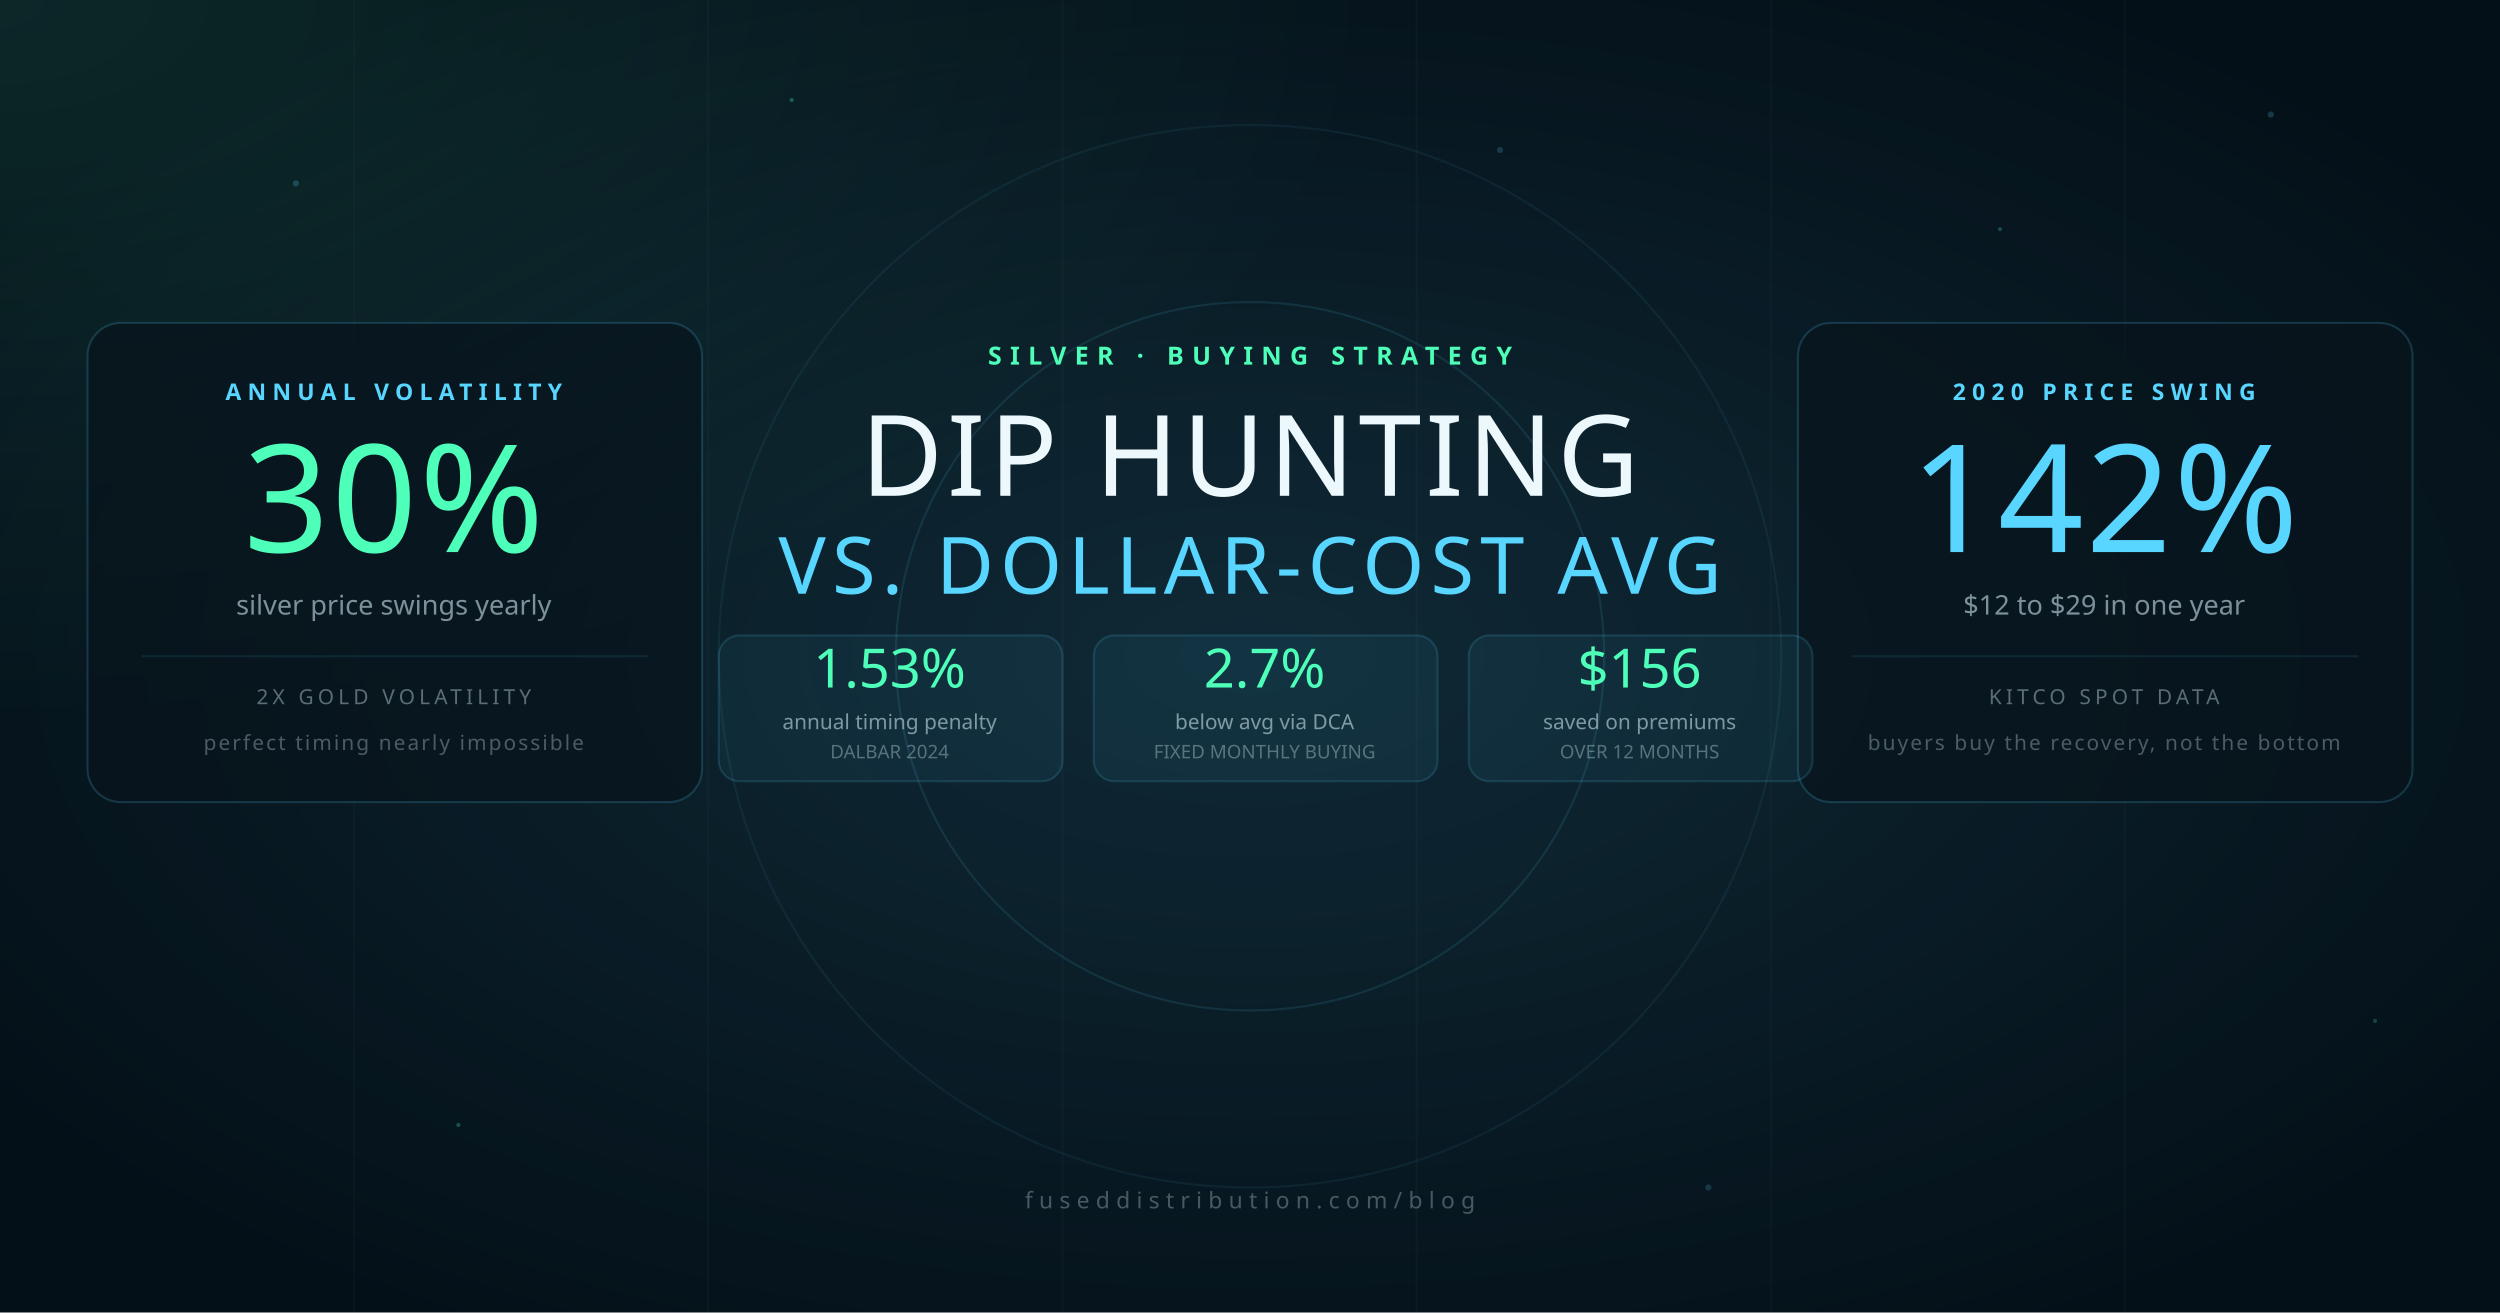
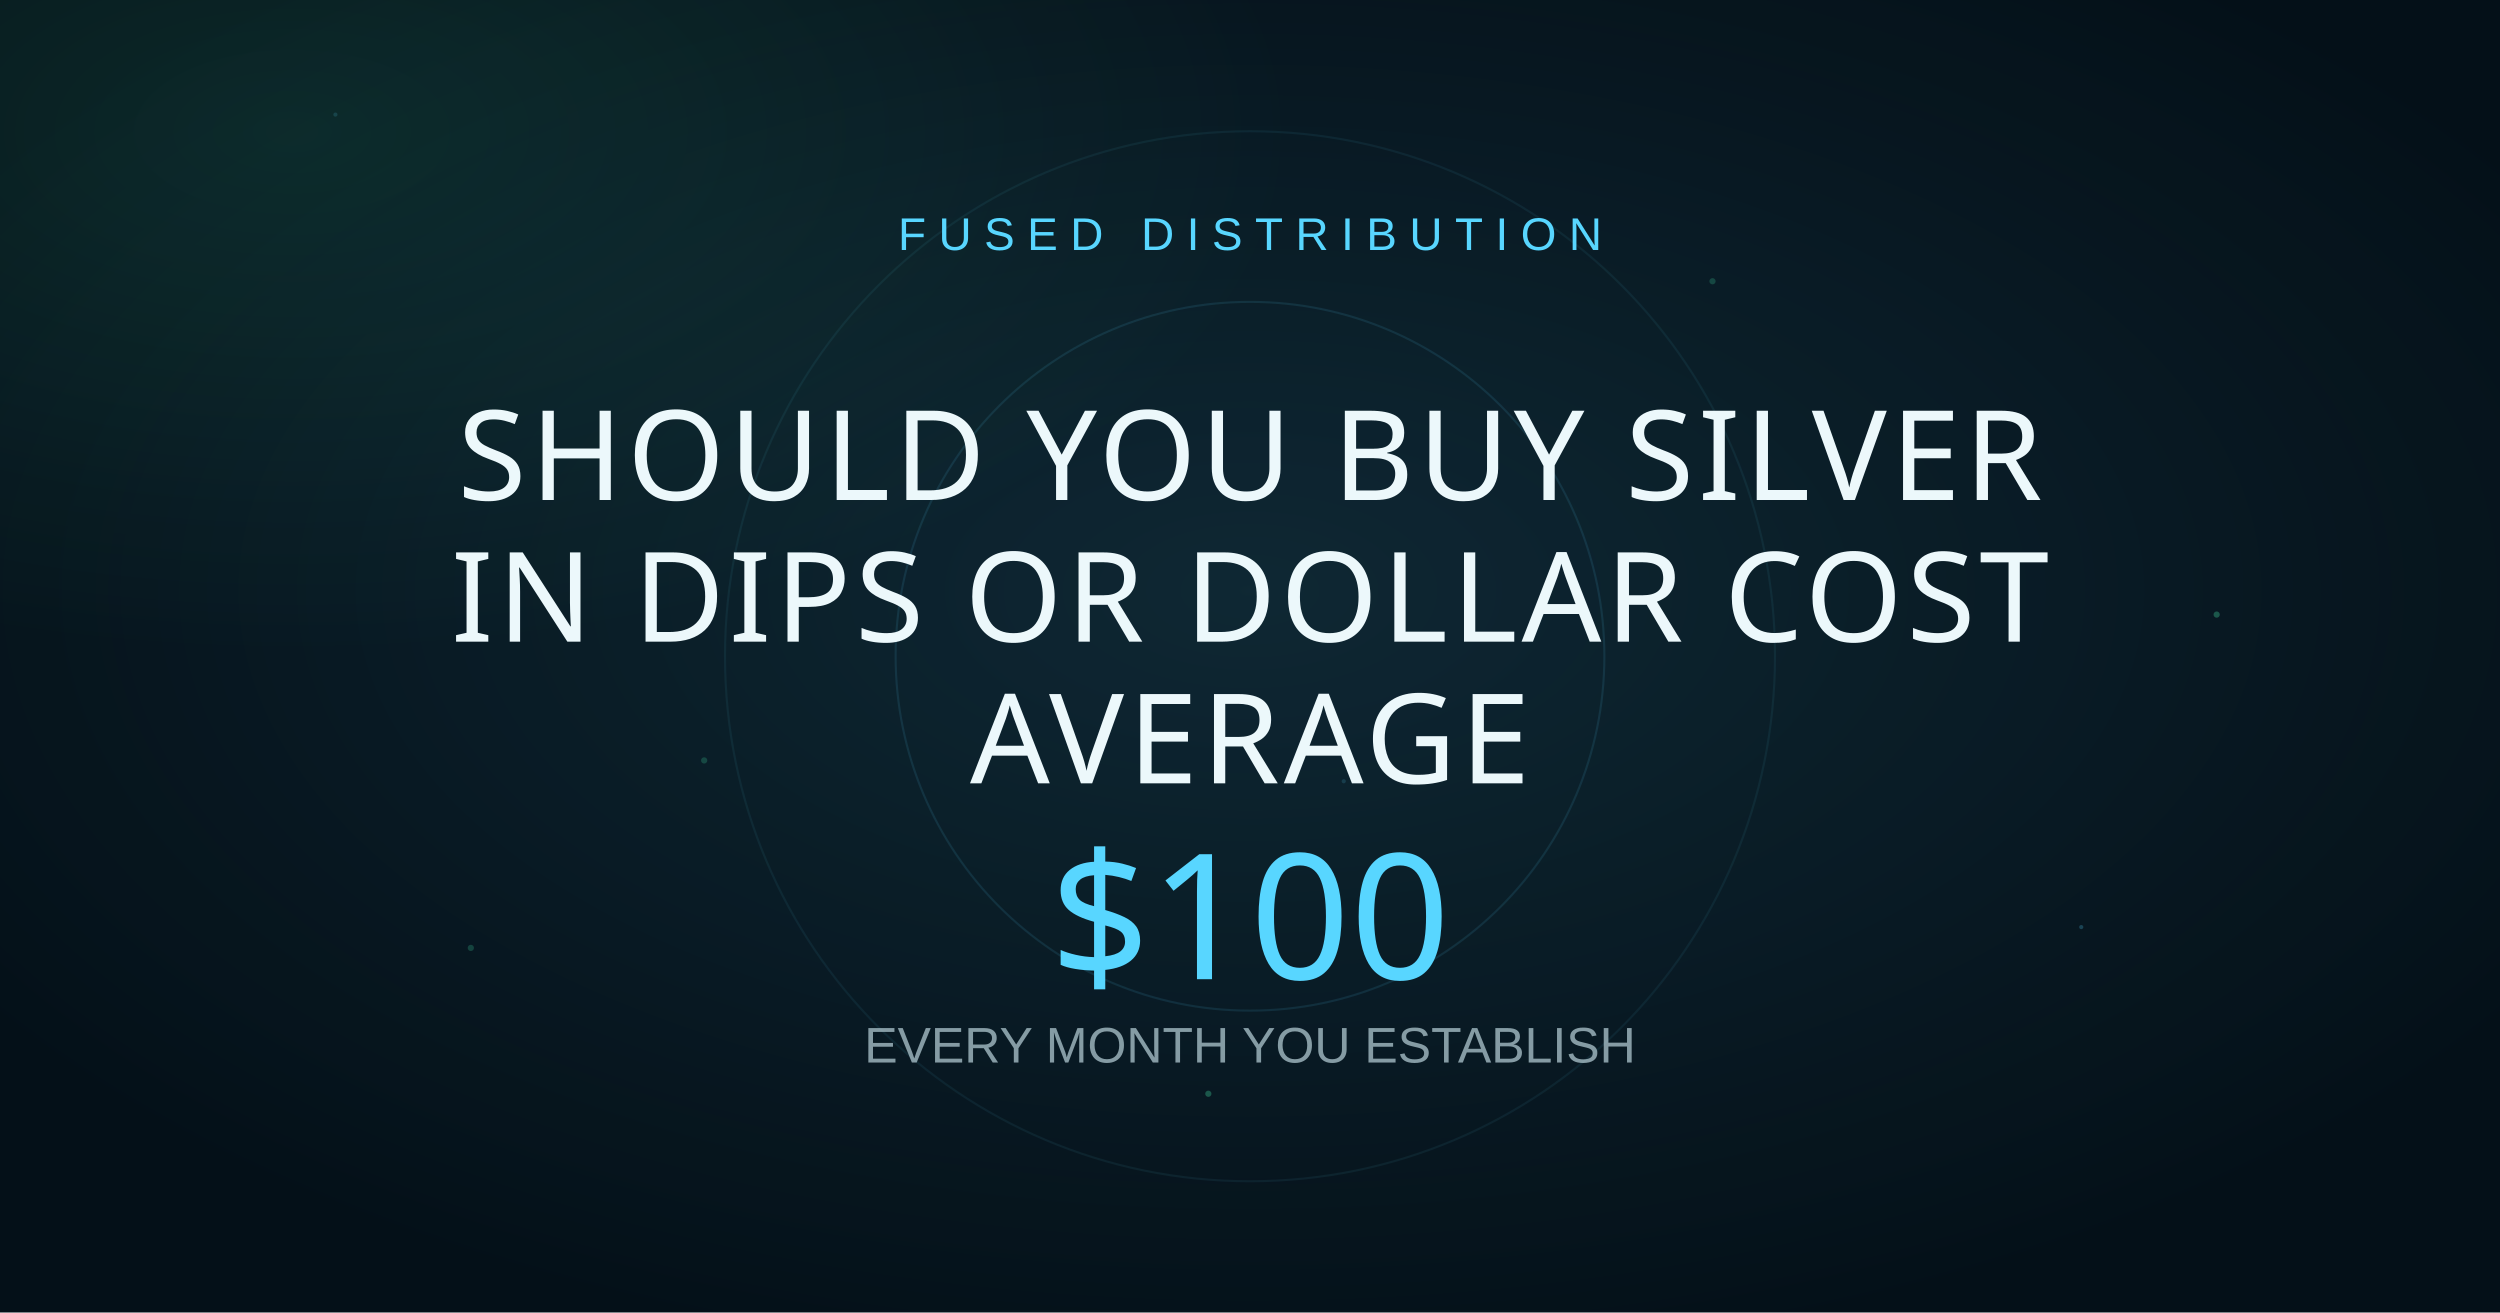
<svg xmlns="http://www.w3.org/2000/svg" width="1200" height="630" viewBox="0 0 1200 630">
-   <defs>
-     <radialGradient id="glow-center" cx="50%" cy="50%" r="60%">
-       <stop offset="0%" stop-color="#58d6ff" stop-opacity="0.13" />
-       <stop offset="100%" stop-color="#58d6ff" stop-opacity="0" />
-     </radialGradient>
-     <radialGradient id="glow-topleft" cx="0%" cy="0%" r="55%">
-       <stop offset="0%" stop-color="#4dffb8" stop-opacity="0.10" />
-       <stop offset="100%" stop-color="#4dffb8" stop-opacity="0" />
-     </radialGradient>
-   </defs>
  <rect width="1200" height="630" fill="#041018" />
-   <rect width="1200" height="630" fill="url(#glow-center)" />
-   <rect width="1200" height="630" fill="url(#glow-topleft)" />
-   <line x1="170" y1="0" x2="170" y2="630" stroke="rgba(255,255,255,0.022)" stroke-width="1" />
-   <line x1="340" y1="0" x2="340" y2="630" stroke="rgba(255,255,255,0.022)" stroke-width="1" />
-   <line x1="510" y1="0" x2="510" y2="630" stroke="rgba(255,255,255,0.022)" stroke-width="1" />
-   <line x1="680" y1="0" x2="680" y2="630" stroke="rgba(255,255,255,0.022)" stroke-width="1" />
-   <line x1="850" y1="0" x2="850" y2="630" stroke="rgba(255,255,255,0.022)" stroke-width="1" />
-   <line x1="1020" y1="0" x2="1020" y2="630" stroke="rgba(255,255,255,0.022)" stroke-width="1" />
-   <circle cx="600" cy="315" r="255" fill="none" stroke="#58d6ff" stroke-width="1" opacity="0.07" />
-   <circle cx="600" cy="315" r="170" fill="none" stroke="#58d6ff" stroke-width="1" opacity="0.11" />
-   <circle cx="142" cy="88" r="1.5" fill="#58d6ff" opacity="0.22" />
-   <circle cx="380" cy="48" r="1" fill="#4dffb8" opacity="0.28" />
-   <circle cx="720" cy="72" r="1.5" fill="#58d6ff" opacity="0.18" />
-   <circle cx="960" cy="110" r="1" fill="#4dffb8" opacity="0.24" />
-   <circle cx="1090" cy="55" r="1.5" fill="#58d6ff" opacity="0.20" />
-   <circle cx="220" cy="540" r="1" fill="#4dffb8" opacity="0.26" />
-   <circle cx="820" cy="570" r="1.5" fill="#58d6ff" opacity="0.18" />
-   <circle cx="1140" cy="490" r="1" fill="#4dffb8" opacity="0.22" />
-   <rect x="42" y="155" width="295" height="230" rx="16" fill="rgba(7,20,28,0.72)" stroke="rgba(88,214,255,0.18)" stroke-width="1" />
-   <text x="189" y="192" text-anchor="middle" font-family="Trebuchet MS,sans-serif" font-size="11" font-weight="800" letter-spacing="3" fill="#58d6ff">ANNUAL VOLATILITY</text>
-   <text x="189" y="265" text-anchor="middle" font-family="Impact,sans-serif" font-size="72" fill="#4dffb8" letter-spacing="1">30%</text>
-   <text x="189" y="295" text-anchor="middle" font-family="Trebuchet MS,sans-serif" font-size="13" fill="rgba(175,198,207,0.7)">silver price swings yearly</text>
-   <line x1="68" y1="315" x2="311" y2="315" stroke="rgba(88,214,255,0.1)" stroke-width="1" />
-   <text x="189" y="338" text-anchor="middle" font-family="Trebuchet MS,sans-serif" font-size="10" letter-spacing="2" fill="rgba(175,198,207,0.5)">2X GOLD VOLATILITY</text>
-   <text x="189" y="360" text-anchor="middle" font-family="Trebuchet MS,sans-serif" font-size="10" letter-spacing="1" fill="rgba(175,198,207,0.4)">perfect timing nearly impossible</text>
-   <rect x="863" y="155" width="295" height="230" rx="16" fill="rgba(7,20,28,0.72)" stroke="rgba(88,214,255,0.18)" stroke-width="1" />
-   <text x="1010" y="192" text-anchor="middle" font-family="Trebuchet MS,sans-serif" font-size="11" font-weight="800" letter-spacing="3" fill="#58d6ff">2020 PRICE SWING</text>
-   <text x="1010" y="265" text-anchor="middle" font-family="Impact,sans-serif" font-size="72" fill="#58d6ff" letter-spacing="1">142%</text>
-   <text x="1010" y="295" text-anchor="middle" font-family="Trebuchet MS,sans-serif" font-size="13" fill="rgba(175,198,207,0.7)">$12 to $29 in one year</text>
-   <line x1="889" y1="315" x2="1132" y2="315" stroke="rgba(88,214,255,0.1)" stroke-width="1" />
-   <text x="1010" y="338" text-anchor="middle" font-family="Trebuchet MS,sans-serif" font-size="10" letter-spacing="2" fill="rgba(175,198,207,0.5)">KITCO SPOT DATA</text>
-   <text x="1010" y="360" text-anchor="middle" font-family="Trebuchet MS,sans-serif" font-size="10" letter-spacing="1" fill="rgba(175,198,207,0.4)">buyers buy the recovery, not the bottom</text>
-   <text x="600" y="175" text-anchor="middle" font-family="Trebuchet MS,sans-serif" font-size="12" font-weight="800" letter-spacing="4" fill="#4dffb8">SILVER · BUYING STRATEGY</text>
-   <text x="600" y="238" text-anchor="middle" font-family="Impact,Haettenschweiler,sans-serif" font-size="54" letter-spacing="2" fill="#ecf8fb">DIP HUNTING</text>
-   <text x="600" y="285" text-anchor="middle" font-family="Impact,Haettenschweiler,sans-serif" font-size="38" letter-spacing="3" fill="#58d6ff">VS. DOLLAR-COST AVG</text>
-   <rect x="345" y="305" width="165" height="70" rx="10" fill="rgba(88,214,255,0.06)" stroke="rgba(88,214,255,0.15)" stroke-width="1" />
-   <text x="427" y="330" text-anchor="middle" font-family="Impact,sans-serif" font-size="26" fill="#4dffb8">1.53%</text>
-   <text x="427" y="350" text-anchor="middle" font-family="Trebuchet MS,sans-serif" font-size="10" fill="rgba(175,198,207,0.7)">annual timing penalty</text>
-   <text x="427" y="364" text-anchor="middle" font-family="Trebuchet MS,sans-serif" font-size="9" fill="rgba(175,198,207,0.45)">DALBAR 2024</text>
-   <rect x="525" y="305" width="165" height="70" rx="10" fill="rgba(88,214,255,0.06)" stroke="rgba(88,214,255,0.15)" stroke-width="1" />
-   <text x="607" y="330" text-anchor="middle" font-family="Impact,sans-serif" font-size="26" fill="#4dffb8">2.7%</text>
-   <text x="607" y="350" text-anchor="middle" font-family="Trebuchet MS,sans-serif" font-size="10" fill="rgba(175,198,207,0.7)">below avg via DCA</text>
-   <text x="607" y="364" text-anchor="middle" font-family="Trebuchet MS,sans-serif" font-size="9" fill="rgba(175,198,207,0.45)">FIXED MONTHLY BUYING</text>
-   <rect x="705" y="305" width="165" height="70" rx="10" fill="rgba(88,214,255,0.06)" stroke="rgba(88,214,255,0.15)" stroke-width="1" />
-   <text x="787" y="330" text-anchor="middle" font-family="Impact,sans-serif" font-size="26" fill="#4dffb8">$156</text>
-   <text x="787" y="350" text-anchor="middle" font-family="Trebuchet MS,sans-serif" font-size="10" fill="rgba(175,198,207,0.7)">saved on premiums</text>
-   <text x="787" y="364" text-anchor="middle" font-family="Trebuchet MS,sans-serif" font-size="9" fill="rgba(175,198,207,0.45)">OVER 12 MONTHS</text>
-   <text x="600" y="580" text-anchor="middle" font-family="Trebuchet MS,sans-serif" font-size="11" letter-spacing="3" fill="rgba(175,198,207,0.38)">fuseddistribution.com/blog</text>
+   <radialGradient id="g1" cx="50%" cy="45%" r="60%">
+     <stop offset="0%" stop-color="#58d6ff" stop-opacity="0.12" />
+     <stop offset="100%" stop-color="#58d6ff" stop-opacity="0" />
+   </radialGradient>
+   <radialGradient id="g2" cx="12%" cy="10%" r="40%">
+     <stop offset="0%" stop-color="#4dffb8" stop-opacity="0.10" />
+     <stop offset="100%" stop-color="#4dffb8" stop-opacity="0" />
+   </radialGradient>
+   <rect width="1200" height="630" fill="url(#g1)" />
+   <rect width="1200" height="630" fill="url(#g2)" />
+   <circle cx="600" cy="315" r="252" fill="none" stroke="#58d6ff" stroke-opacity="0.07" />
+   <circle cx="600" cy="315" r="170.1" fill="none" stroke="#58d6ff" stroke-opacity="0.11" />
+   <circle cx="757" cy="285" r="1" fill="#58d6ff" opacity="0.15" />
+   <circle cx="338" cy="365" r="1.5" fill="#4dffb8" opacity="0.19" />
+   <circle cx="999" cy="445" r="1" fill="#58d6ff" opacity="0.23" />
+   <circle cx="580" cy="525" r="1.5" fill="#4dffb8" opacity="0.27" />
+   <circle cx="161" cy="55" r="1" fill="#58d6ff" opacity="0.15" />
+   <circle cx="822" cy="135" r="1.5" fill="#4dffb8" opacity="0.19" />
+   <circle cx="403" cy="215" r="1" fill="#58d6ff" opacity="0.23" />
+   <circle cx="1064" cy="295" r="1.5" fill="#4dffb8" opacity="0.27" />
+   <circle cx="645" cy="375" r="1" fill="#58d6ff" opacity="0.15" />
+   <circle cx="226" cy="455" r="1.5" fill="#4dffb8" opacity="0.19" />
+   <text x="600" y="120" font-family="Arial, sans-serif" font-size="22" fill="#58d6ff" text-anchor="middle" letter-spacing="6">FUSED DISTRIBUTION</text>
+   <text x="600" y="240" font-family="Impact, Haettenschweiler, sans-serif" font-size="60" fill="#ecf8fb" text-anchor="middle" letter-spacing="2">SHOULD YOU BUY SILVER</text>
+   <text x="600" y="308" font-family="Impact, Haettenschweiler, sans-serif" font-size="60" fill="#ecf8fb" text-anchor="middle" letter-spacing="2">IN DIPS OR DOLLAR COST</text>
+   <text x="600" y="376" font-family="Impact, Haettenschweiler, sans-serif" font-size="60" fill="#ecf8fb" text-anchor="middle" letter-spacing="2">AVERAGE</text>
+   <text x="600" y="470" font-family="Impact, sans-serif" font-size="84" fill="#58d6ff" text-anchor="middle">$100</text>
+   <text x="600" y="510" font-family="Arial, sans-serif" font-size="24" fill="rgba(175,198,207,0.75)" text-anchor="middle">EVERY MONTH YOU ESTABLISH</text>
</svg>
